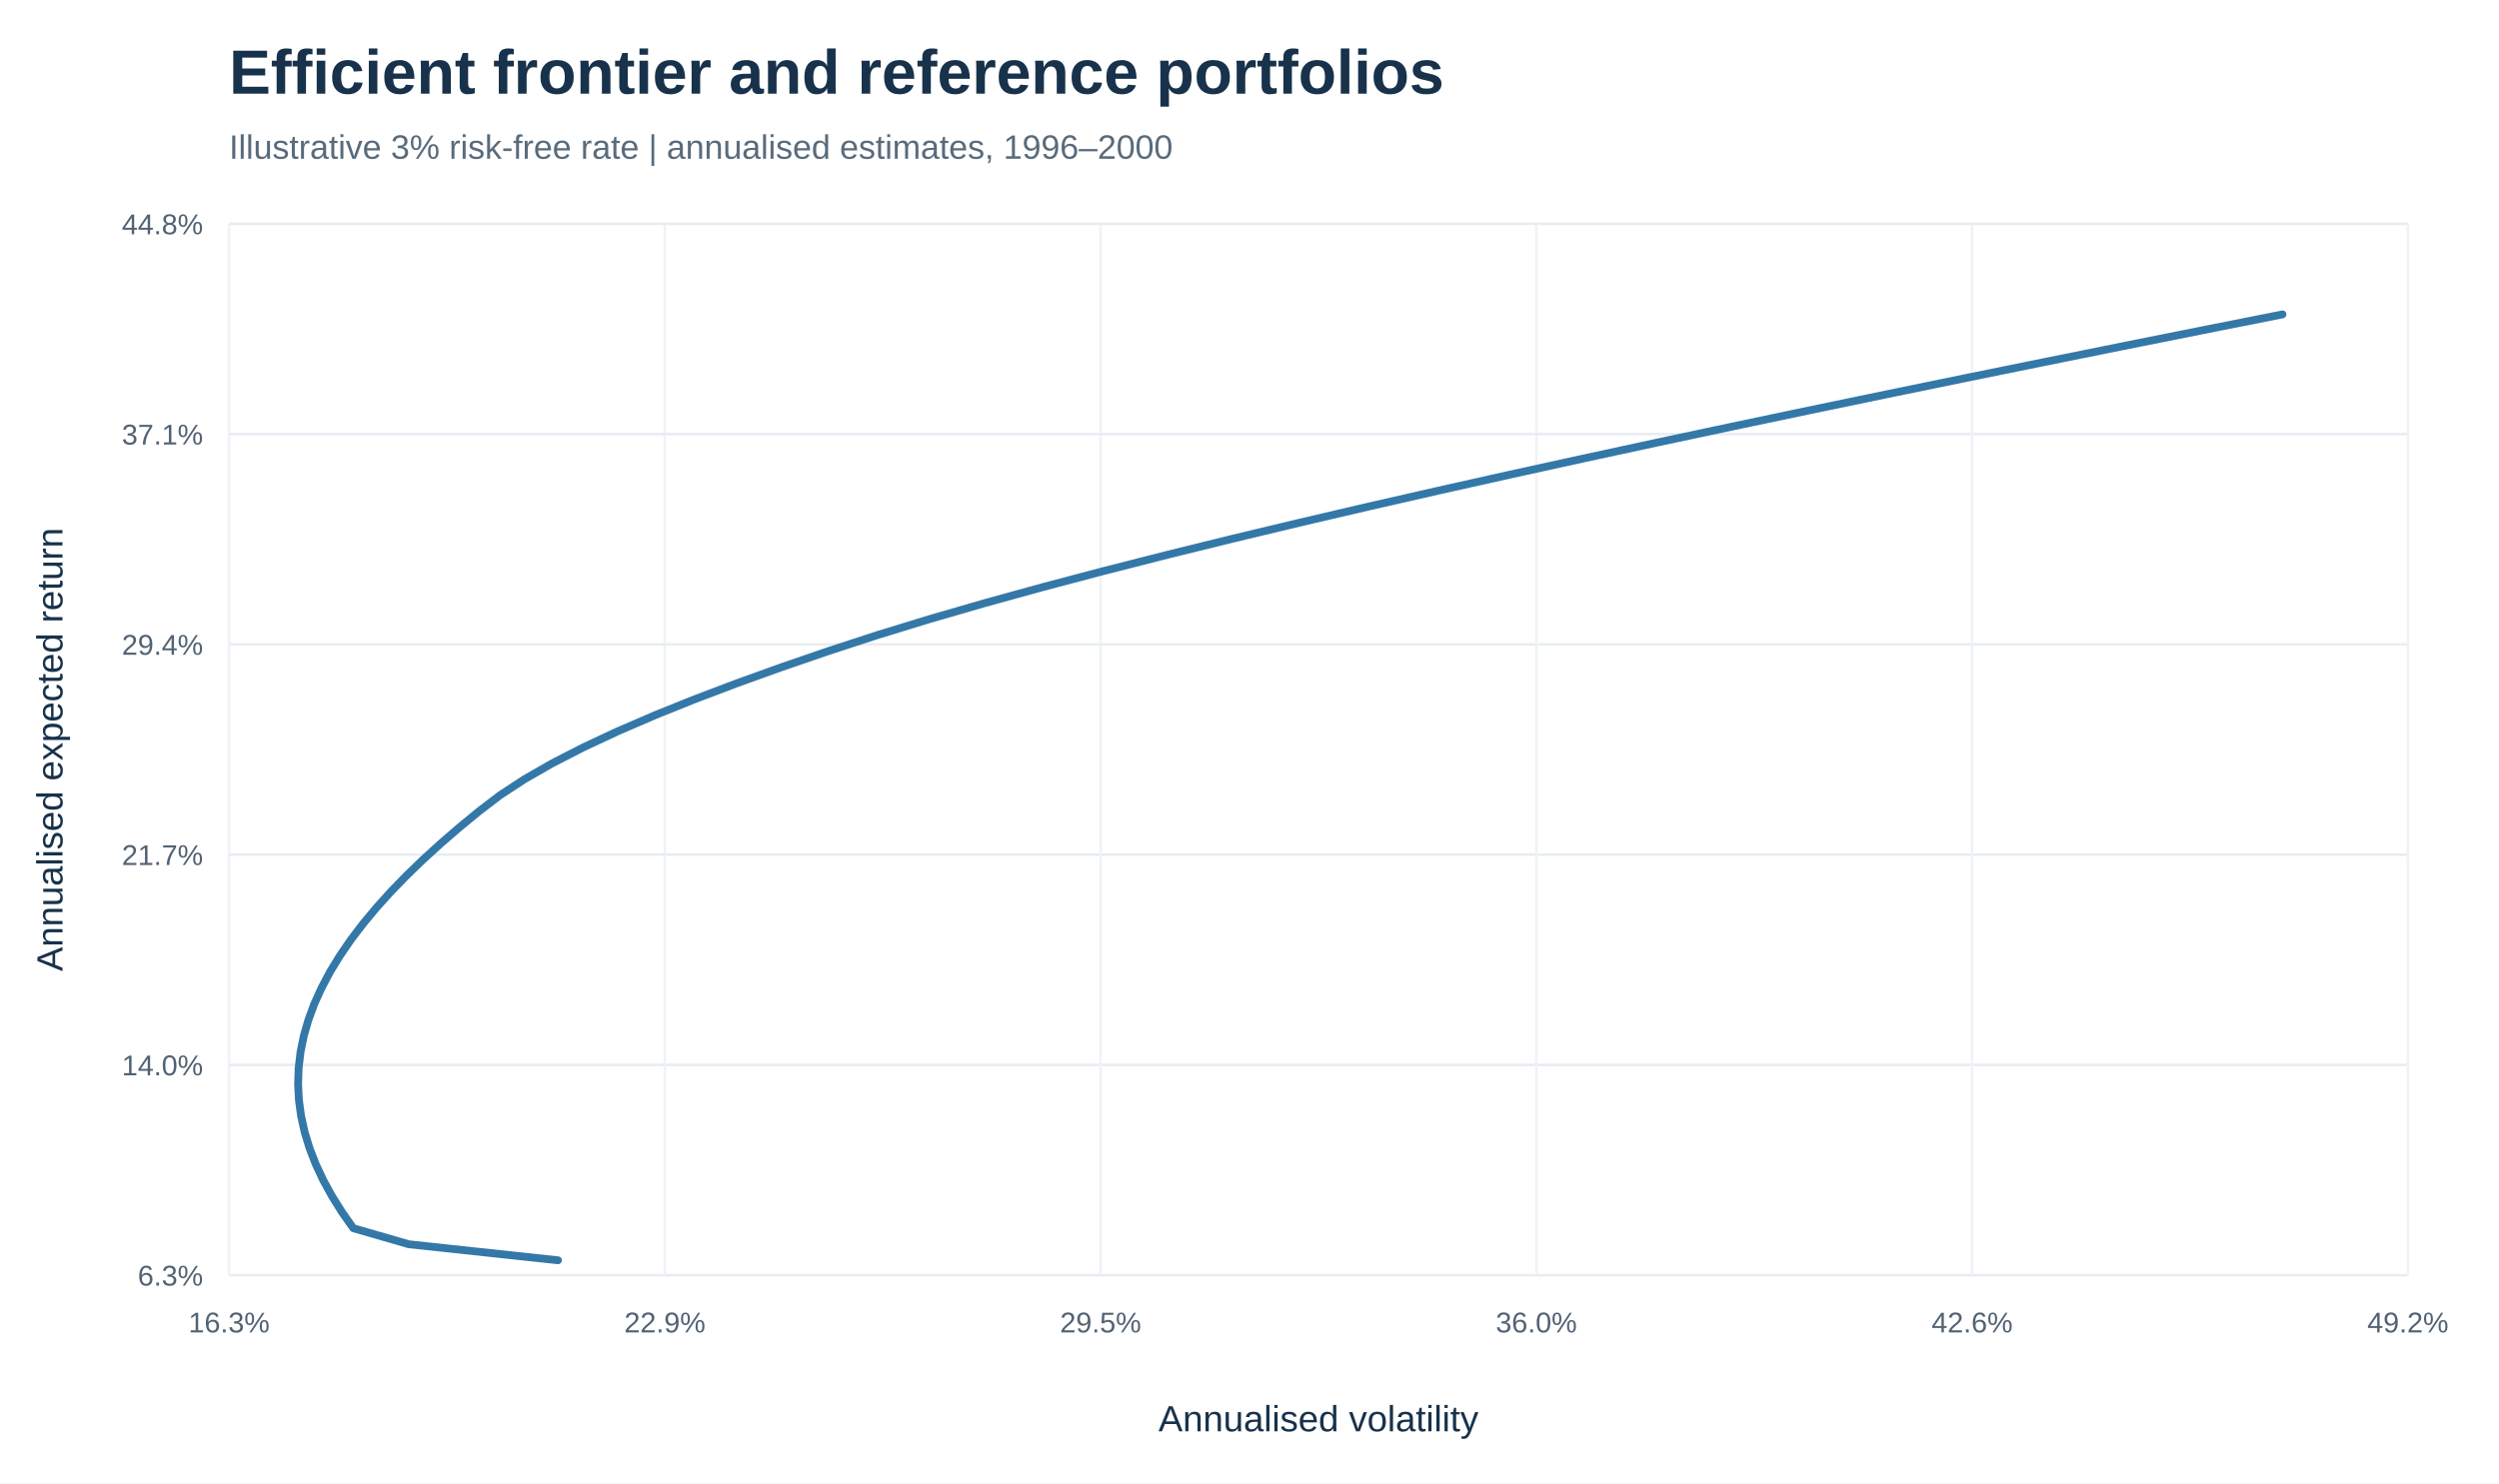
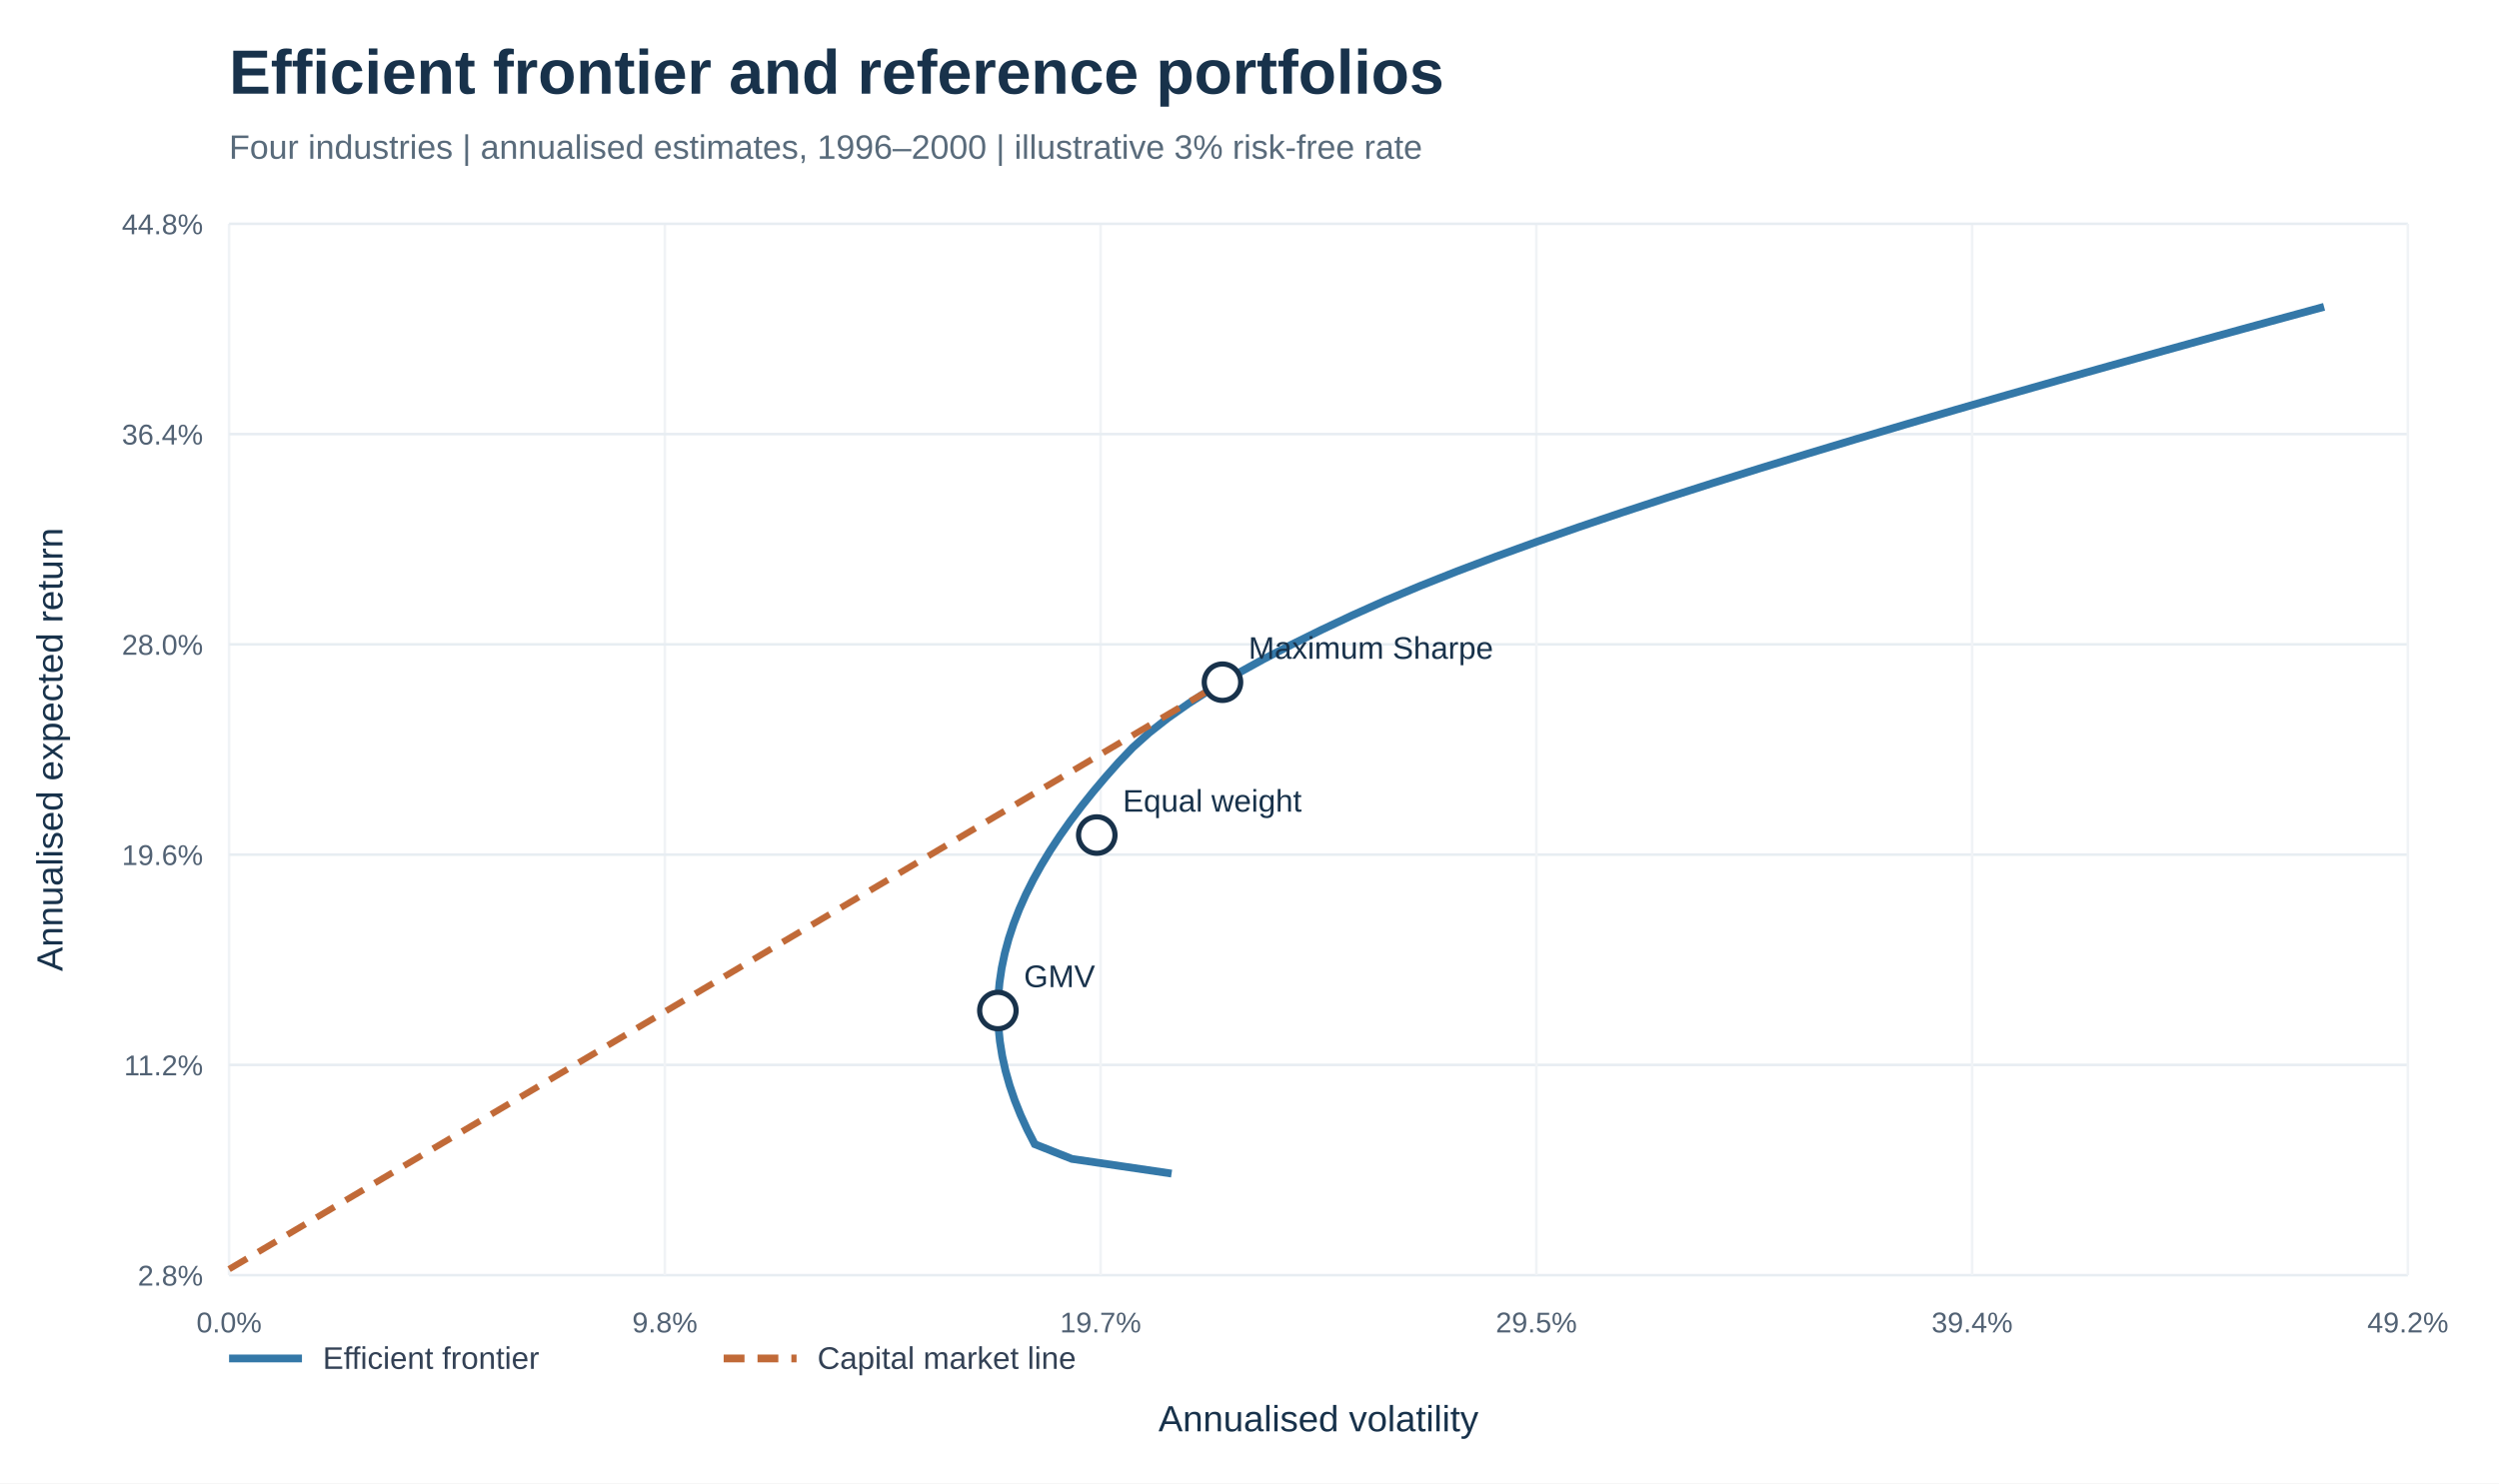
<svg xmlns="http://www.w3.org/2000/svg" width="960" height="570" viewBox="0 0 960 570">
  <rect width="100%" height="100%" fill="#fff" />
  <text x="88" y="36" font-family="Arial" font-size="24" font-weight="bold" fill="#18324b">Efficient frontier and reference portfolios</text>
-   <text x="88" y="61" font-family="Arial" font-size="13" fill="#596b7b">Illustrative 3% risk-free rate | annualised estimates, 1996–2000</text>
+   <text x="88" y="61" font-family="Arial" font-size="13" fill="#596b7b">Four industries | annualised estimates, 1996–2000 | illustrative 3% risk-free rate</text>
  <line x1="88" y1="490" x2="925" y2="490" stroke="#e7edf2" />
-   <text x="78" y="494" text-anchor="end" font-family="Arial" font-size="11" fill="#526274">6.3%</text>
+   <text x="78" y="494" text-anchor="end" font-family="Arial" font-size="11" fill="#526274">2.8%</text>
  <line x1="88" y1="86" x2="88" y2="490" stroke="#f0f3f6" />
-   <text x="88" y="512" text-anchor="middle" font-family="Arial" font-size="11" fill="#526274">16.3%</text>
+   <text x="88" y="512" text-anchor="middle" font-family="Arial" font-size="11" fill="#526274">0.0%</text>
  <line x1="88" y1="409.2" x2="925" y2="409.2" stroke="#e7edf2" />
-   <text x="78" y="413.2" text-anchor="end" font-family="Arial" font-size="11" fill="#526274">14.0%</text>
+   <text x="78" y="413.2" text-anchor="end" font-family="Arial" font-size="11" fill="#526274">11.2%</text>
  <line x1="255.4" y1="86" x2="255.4" y2="490" stroke="#f0f3f6" />
-   <text x="255.4" y="512" text-anchor="middle" font-family="Arial" font-size="11" fill="#526274">22.9%</text>
+   <text x="255.4" y="512" text-anchor="middle" font-family="Arial" font-size="11" fill="#526274">9.8%</text>
  <line x1="88" y1="328.4" x2="925" y2="328.4" stroke="#e7edf2" />
-   <text x="78" y="332.4" text-anchor="end" font-family="Arial" font-size="11" fill="#526274">21.7%</text>
+   <text x="78" y="332.4" text-anchor="end" font-family="Arial" font-size="11" fill="#526274">19.6%</text>
  <line x1="422.8" y1="86" x2="422.8" y2="490" stroke="#f0f3f6" />
-   <text x="422.8" y="512" text-anchor="middle" font-family="Arial" font-size="11" fill="#526274">29.5%</text>
+   <text x="422.8" y="512" text-anchor="middle" font-family="Arial" font-size="11" fill="#526274">19.7%</text>
  <line x1="88" y1="247.6" x2="925" y2="247.6" stroke="#e7edf2" />
-   <text x="78" y="251.6" text-anchor="end" font-family="Arial" font-size="11" fill="#526274">29.4%</text>
+   <text x="78" y="251.6" text-anchor="end" font-family="Arial" font-size="11" fill="#526274">28.0%</text>
  <line x1="590.2" y1="86" x2="590.2" y2="490" stroke="#f0f3f6" />
-   <text x="590.2" y="512" text-anchor="middle" font-family="Arial" font-size="11" fill="#526274">36.0%</text>
+   <text x="590.2" y="512" text-anchor="middle" font-family="Arial" font-size="11" fill="#526274">29.5%</text>
  <line x1="88" y1="166.8" x2="925" y2="166.8" stroke="#e7edf2" />
-   <text x="78" y="170.8" text-anchor="end" font-family="Arial" font-size="11" fill="#526274">37.1%</text>
+   <text x="78" y="170.8" text-anchor="end" font-family="Arial" font-size="11" fill="#526274">36.4%</text>
  <line x1="757.6" y1="86" x2="757.6" y2="490" stroke="#f0f3f6" />
-   <text x="757.6" y="512" text-anchor="middle" font-family="Arial" font-size="11" fill="#526274">42.6%</text>
+   <text x="757.6" y="512" text-anchor="middle" font-family="Arial" font-size="11" fill="#526274">39.4%</text>
  <line x1="88" y1="86" x2="925" y2="86" stroke="#e7edf2" />
  <text x="78" y="90" text-anchor="end" font-family="Arial" font-size="11" fill="#526274">44.8%</text>
  <line x1="925" y1="86" x2="925" y2="490" stroke="#f0f3f6" />
  <text x="925" y="512" text-anchor="middle" font-family="Arial" font-size="11" fill="#526274">49.2%</text>
-   <polyline points="214.363,484.275 157.024,478.115 135.726,471.954 131.388,465.794 127.534,459.633 124.16,453.473 121.277,447.312 118.895,441.151 117.023,434.991 115.665,428.83 114.828,422.67 114.515,416.509 114.725,410.349 115.459,404.188 116.714,398.028 118.485,391.867 120.767,385.706 123.552,379.546 126.83,373.385 130.59,367.225 134.822,361.064 139.512,354.904 144.647,348.743 150.212,342.583 156.192,336.422 162.572,330.261 169.337,324.101 176.472,317.94 183.96,311.78 192.02,305.619 201.423,299.459 212.166,293.298 224.172,287.138 237.359,280.977 251.647,274.816 266.957,268.656 283.211,262.495 300.336,256.335 318.263,250.174 337.116,244.014 357.226,237.853 378.501,231.692 400.839,225.532 424.145,219.371 448.333,213.211 473.322,207.05 499.039,200.89 525.419,194.729 552.401,188.569 579.933,182.408 607.966,176.247 636.456,170.087 665.363,163.926 694.653,157.766 724.293,151.605 754.254,145.445 784.511,139.284 815.04,133.124 845.82,126.963 876.831,120.802" fill="none" stroke="#3478a8" stroke-width="3" stroke-linecap="round" stroke-linejoin="round" />
+   <polyline points="450.068,450.96 411.747,445.315 397.513,439.67 394.614,434.024 392.038,428.379 389.783,422.734 387.857,417.089 386.265,411.443 385.014,405.798 384.107,400.153 383.547,394.508 383.337,388.863 383.478,383.217 383.969,377.572 384.807,371.927 385.991,366.282 387.516,360.636 389.377,354.991 391.568,349.346 394.081,343.701 396.909,338.055 400.044,332.41 403.475,326.765 407.194,321.12 411.191,315.474 415.455,309.829 419.976,304.184 424.745,298.539 429.749,292.894 435.135,287.248 441.42,281.603 448.6,275.958 456.623,270.313 465.437,264.667 474.986,259.022 485.217,253.377 496.08,247.732 507.525,242.086 519.507,236.441 532.106,230.796 545.546,225.151 559.764,219.505 574.693,213.86 590.269,208.215 606.434,202.57 623.135,196.925 640.322,191.279 657.952,185.634 675.985,179.989 694.385,174.344 713.12,168.698 732.16,163.053 751.48,157.408 771.055,151.763 790.863,146.117 810.887,140.472 831.108,134.827 851.512,129.182 872.082,123.536 892.808,117.891" fill="none" stroke="#3478a8" stroke-width="3" />
+   <polyline points="88,487.693 469.618,262.144" fill="none" stroke="#c16a38" stroke-width="2.5" stroke-dasharray="8 5" />
+   <circle cx="383.336" cy="388.306" r="7" fill="#fff" stroke="#18324b" stroke-width="2" />
+   <text x="393.336" y="379.306" font-family="Arial" font-size="12" fill="#18324b">GMV</text>
+   <circle cx="421.328" cy="320.883" r="7" fill="#fff" stroke="#18324b" stroke-width="2" />
+   <text x="431.328" y="311.883" font-family="Arial" font-size="12" fill="#18324b">Equal weight</text>
+   <circle cx="469.618" cy="262.144" r="7" fill="#fff" stroke="#18324b" stroke-width="2" />
+   <text x="479.618" y="253.144" font-family="Arial" font-size="12" fill="#18324b">Maximum Sharpe</text>
  <text x="506.5" y="550" text-anchor="middle" font-family="Arial" font-size="14" fill="#18324b">Annualised volatility</text>
  <text transform="translate(24 288) rotate(-90)" text-anchor="middle" font-family="Arial" font-size="14" fill="#18324b">Annualised expected return</text>
+   <line x1="88" y1="522" x2="116" y2="522" stroke="#3478a8" stroke-width="3" />
+   <text x="124" y="526" font-family="Arial" font-size="12" fill="#334155">Efficient frontier</text>
+   <line x1="278" y1="522" x2="306" y2="522" stroke="#c16a38" stroke-width="3" stroke-dasharray="8 5" />
+   <text x="314" y="526" font-family="Arial" font-size="12" fill="#334155">Capital market line</text>
</svg>
